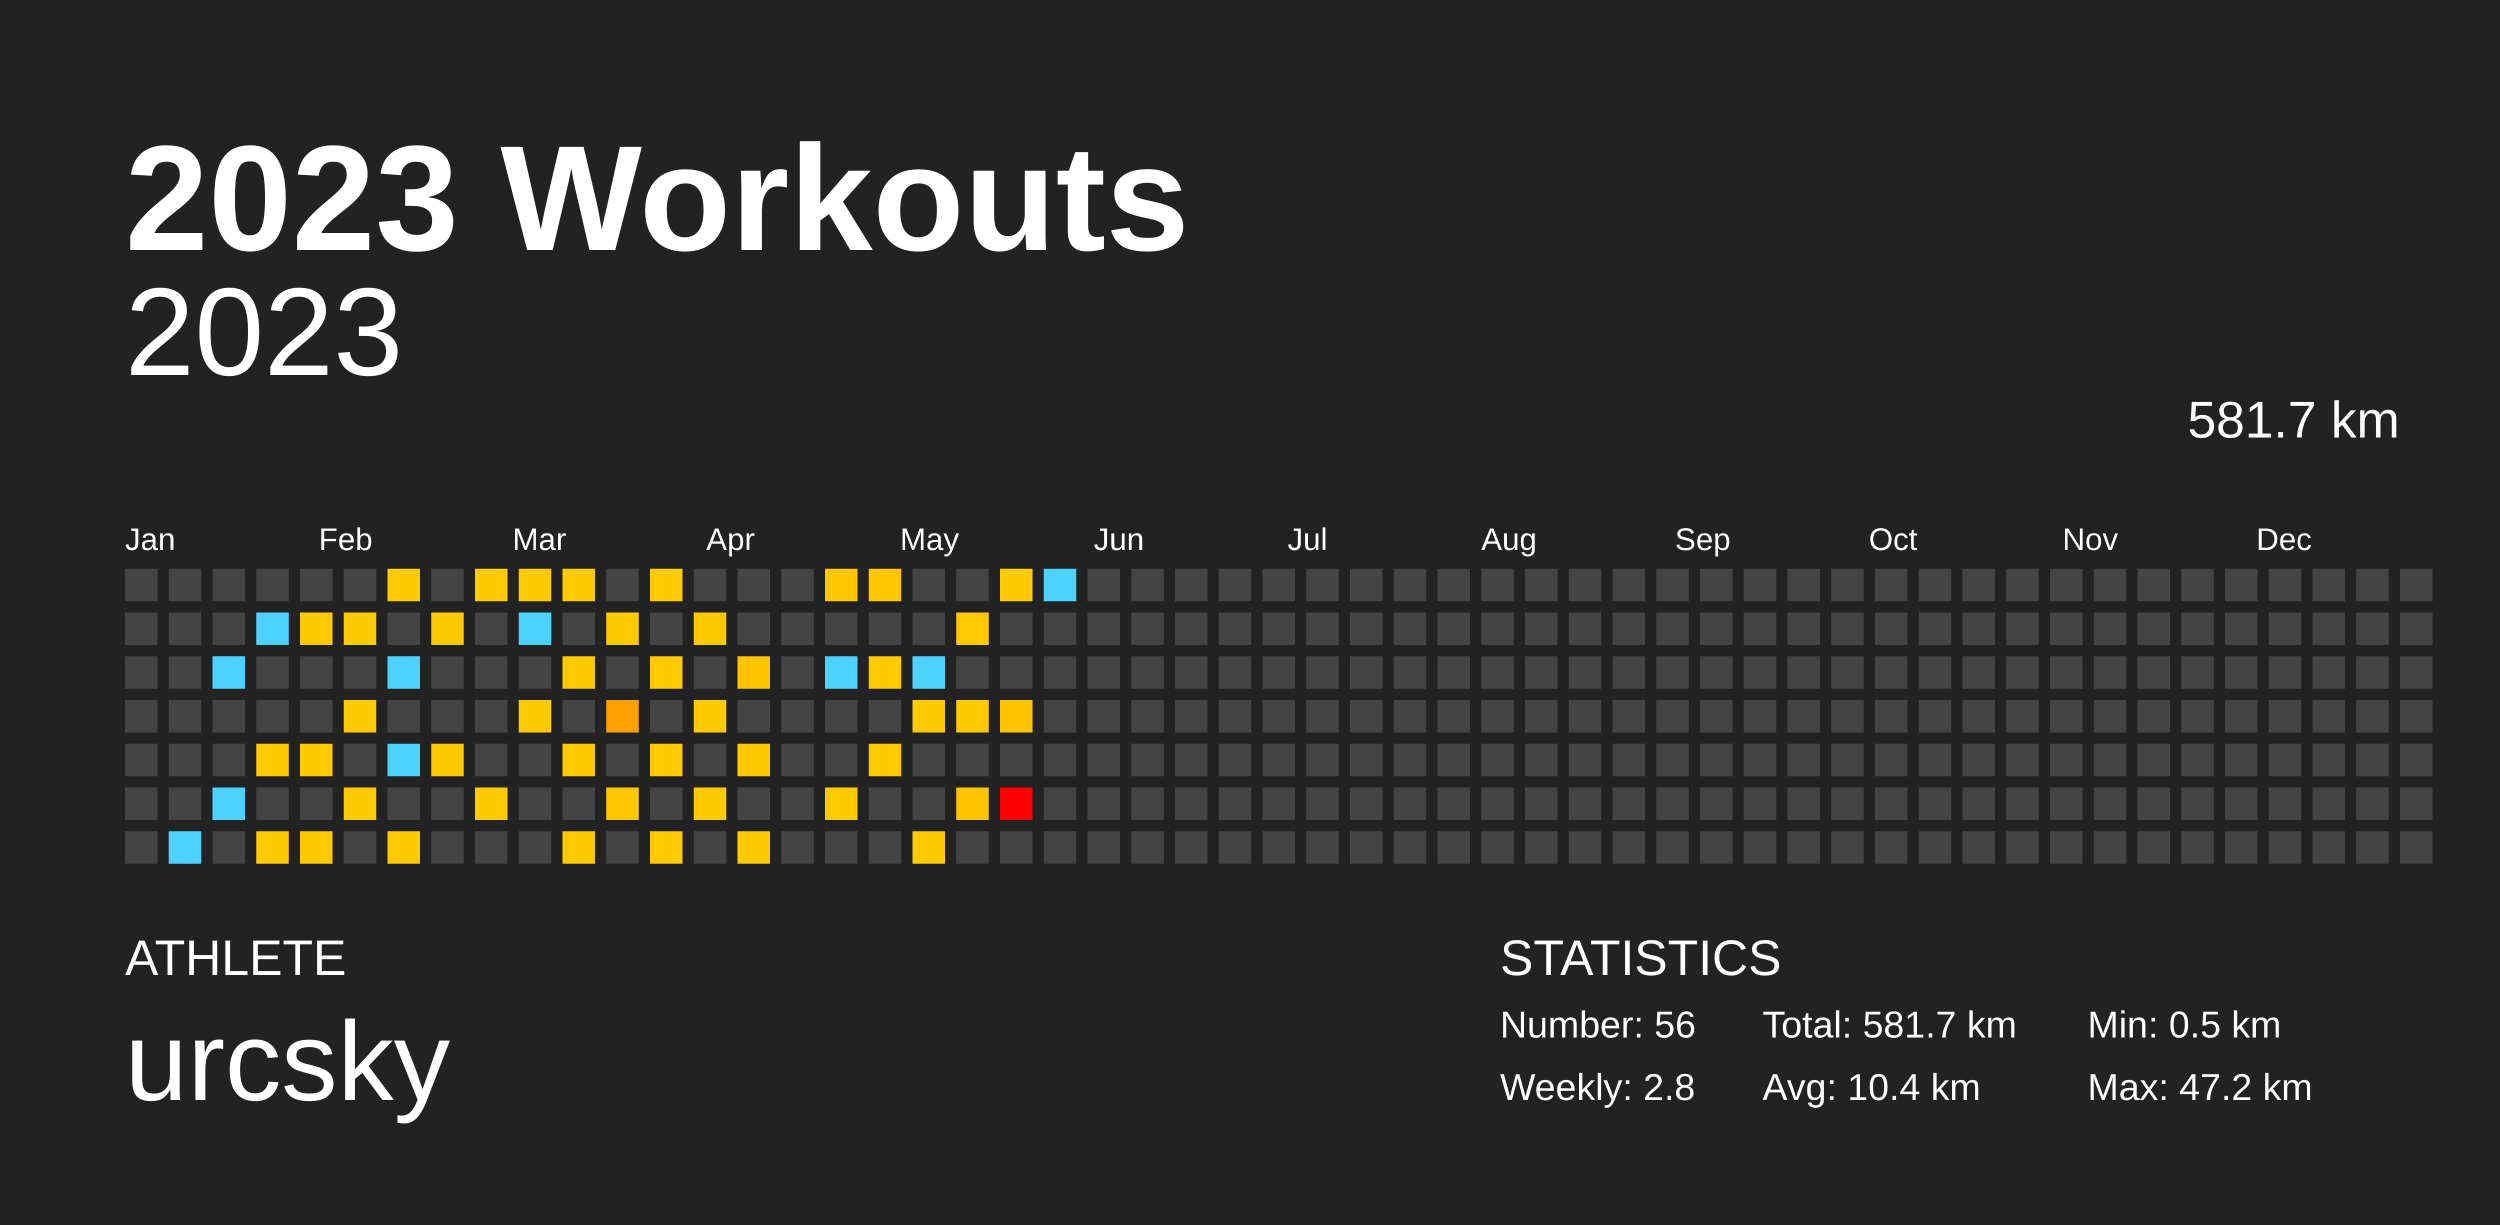
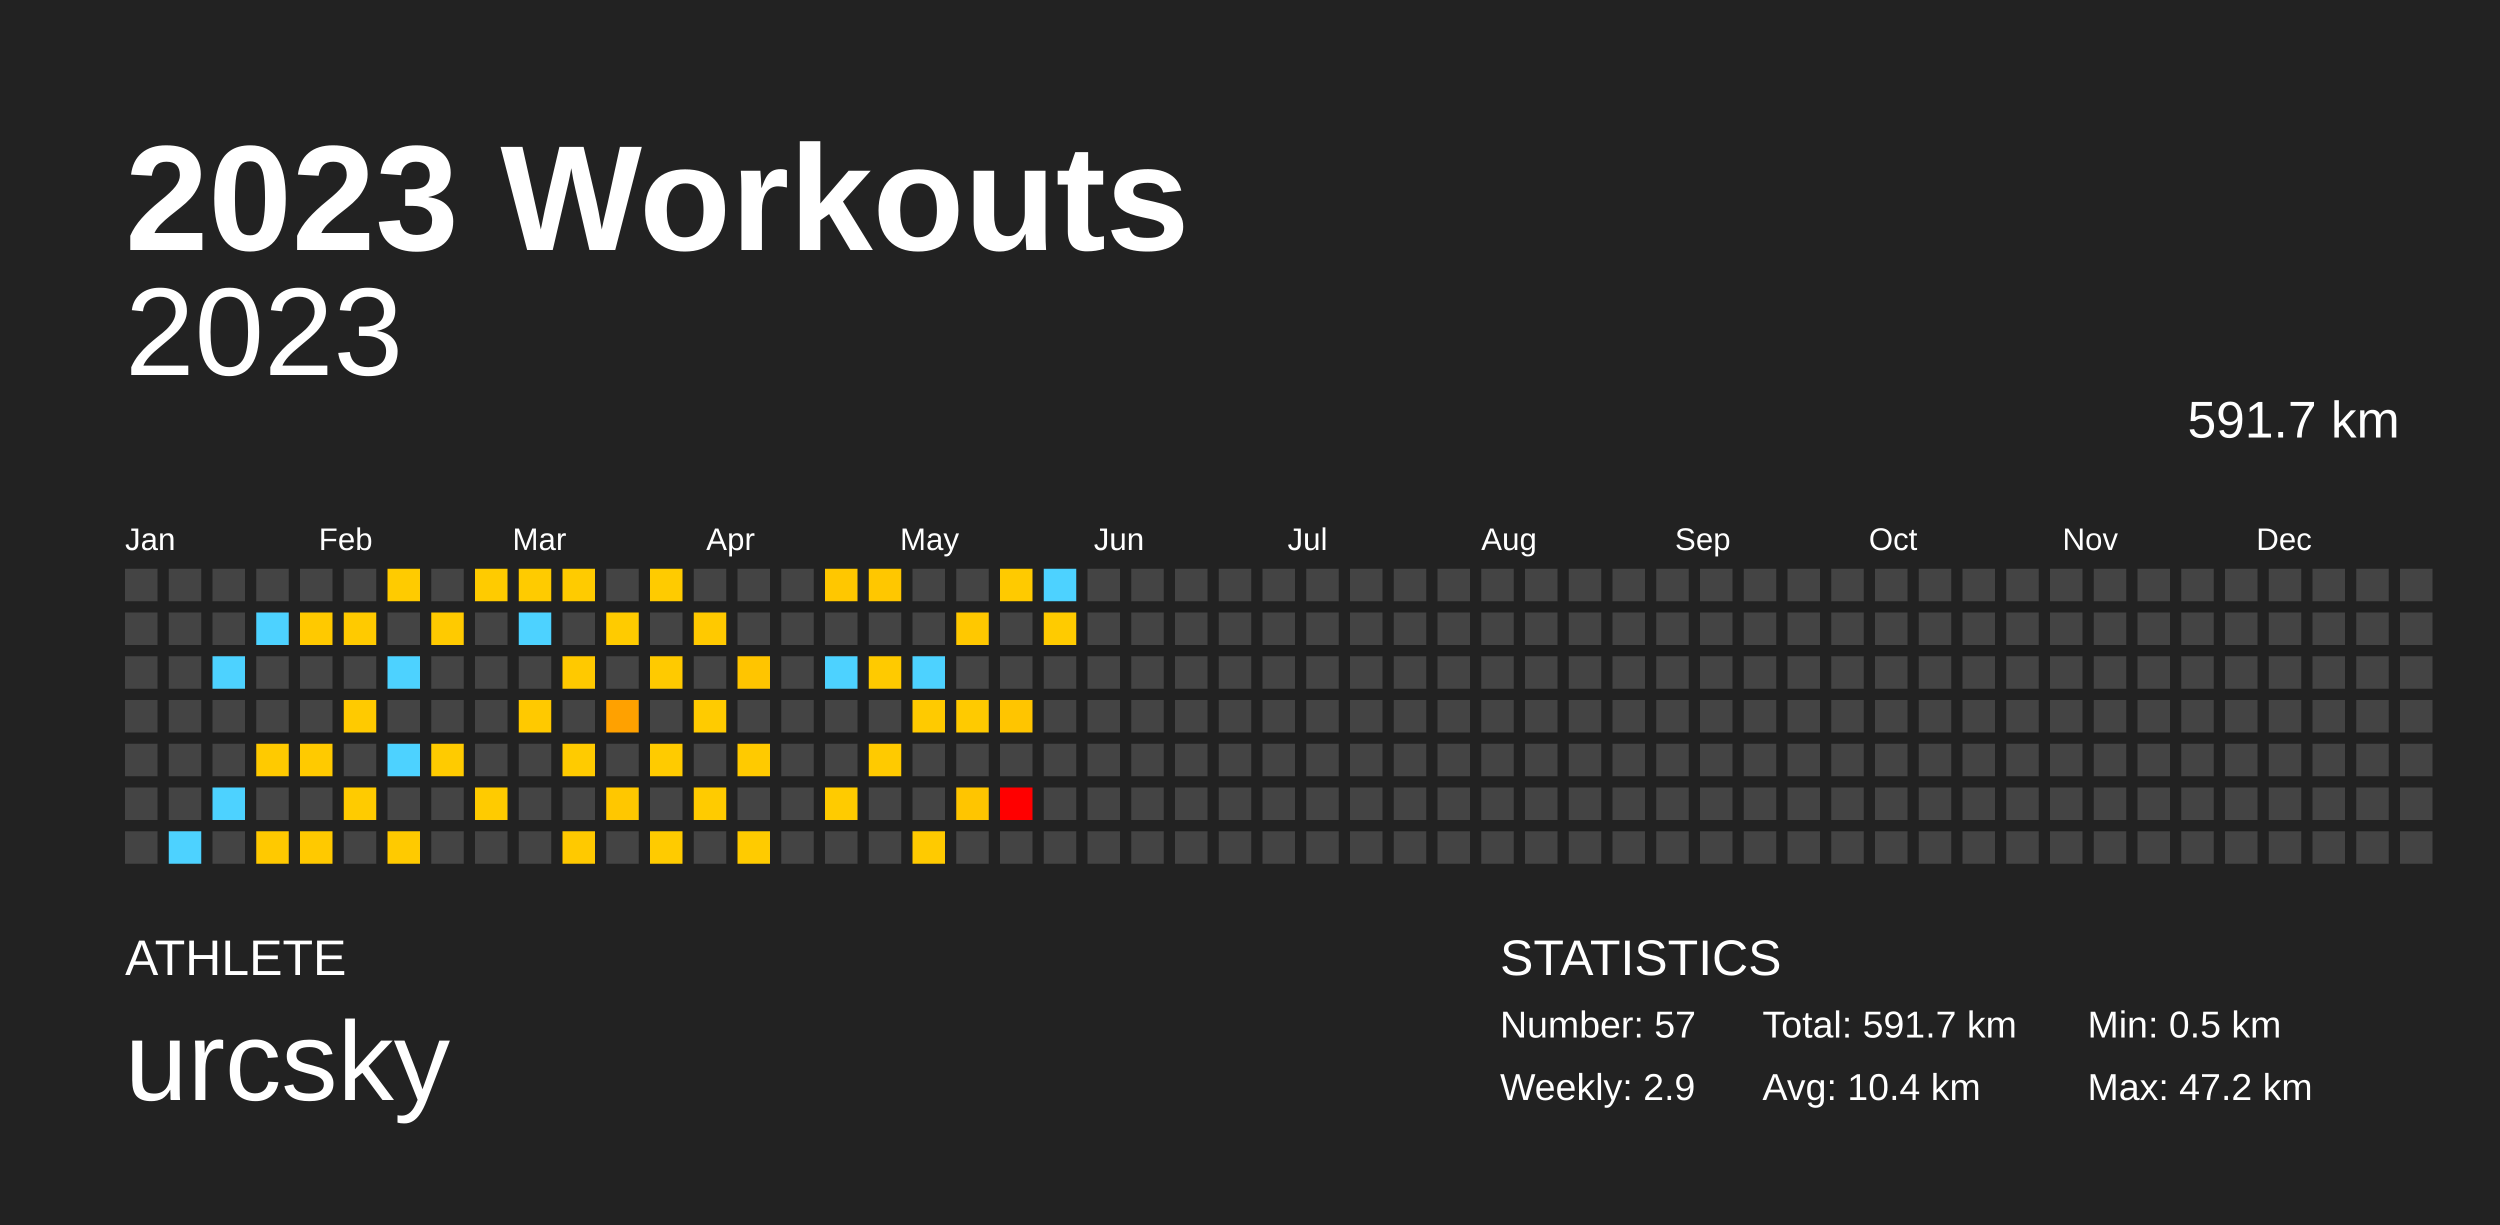
<svg xmlns="http://www.w3.org/2000/svg" baseProfile="full" height="98mm" version="1.1" viewBox="0,0,200,98" width="200mm">
  <defs />
  <rect fill="#222222" height="98" width="200" x="0" y="0" />
  <text fill="#FFFFFF" style="font-size:12px; font-family:Arial; font-weight:bold;" x="10" y="20">2023 Workouts</text>
  <text fill="#FFFFFF" style="font-size:4px; font-family:Arial" x="10" y="78">ATHLETE</text>
  <text fill="#FFFFFF" style="font-size:9px; font-family:Arial" x="10" y="88">urcsky</text>
  <text fill="#FFFFFF" style="font-size:4px; font-family:Arial" x="120" y="78">STATISTICS</text>
-   <text fill="#FFFFFF" style="font-size:3px; font-family:Arial" x="120" y="83">Number: 56</text>
-   <text fill="#FFFFFF" style="font-size:3px; font-family:Arial" x="120" y="88">Weekly: 2.8</text>
-   <text fill="#FFFFFF" style="font-size:3px; font-family:Arial" x="141" y="83">Total: 581.7 km</text>
+   <text fill="#FFFFFF" style="font-size:3px; font-family:Arial" x="120" y="83">Number: 57</text>
+   <text fill="#FFFFFF" style="font-size:3px; font-family:Arial" x="120" y="88">Weekly: 2.9</text>
+   <text fill="#FFFFFF" style="font-size:3px; font-family:Arial" x="141" y="83">Total: 591.7 km</text>
  <text fill="#FFFFFF" style="font-size:3px; font-family:Arial" x="141" y="88">Avg: 10.4 km</text>
  <text fill="#FFFFFF" style="font-size:3px; font-family:Arial" x="167" y="83">Min: 0.5 km</text>
  <text fill="#FFFFFF" style="font-size:3px; font-family:Arial" x="167" y="88">Max: 47.2 km</text>
  <text alignment-baseline="hanging" fill="#FFFFFF" style="font-size:10.0px; font-family:Arial;" x="10" y="30">2023</text>
-   <text alignment-baseline="hanging" fill="#FFFFFF" style="font-size:4.125px; font-family:Arial;" x="175" y="35">581.7 km</text>
+   <text alignment-baseline="hanging" fill="#FFFFFF" style="font-size:4.125px; font-family:Arial;" x="175" y="35">591.7 km</text>
  <text fill="#FFFFFF" style="font-size:2.5px; font-family:Arial" x="10.0" y="44">Jan</text>
  <text fill="#FFFFFF" style="font-size:2.5px; font-family:Arial" x="25.5" y="44">Feb</text>
  <text fill="#FFFFFF" style="font-size:2.5px; font-family:Arial" x="41.0" y="44">Mar</text>
  <text fill="#FFFFFF" style="font-size:2.5px; font-family:Arial" x="56.5" y="44">Apr</text>
  <text fill="#FFFFFF" style="font-size:2.5px; font-family:Arial" x="72.0" y="44">May</text>
  <text fill="#FFFFFF" style="font-size:2.5px; font-family:Arial" x="87.5" y="44">Jun</text>
  <text fill="#FFFFFF" style="font-size:2.5px; font-family:Arial" x="103.0" y="44">Jul</text>
  <text fill="#FFFFFF" style="font-size:2.5px; font-family:Arial" x="118.5" y="44">Aug</text>
  <text fill="#FFFFFF" style="font-size:2.5px; font-family:Arial" x="134.0" y="44">Sep</text>
  <text fill="#FFFFFF" style="font-size:2.5px; font-family:Arial" x="149.5" y="44">Oct</text>
  <text fill="#FFFFFF" style="font-size:2.5px; font-family:Arial" x="165.0" y="44">Nov</text>
  <text fill="#FFFFFF" style="font-size:2.5px; font-family:Arial" x="180.5" y="44">Dec</text>
  <rect fill="#444444" height="2.6" width="2.6" x="10.0" y="45.5" />
  <rect fill="#444444" height="2.6" width="2.6" x="10.0" y="49.0" />
  <rect fill="#444444" height="2.6" width="2.6" x="10.0" y="52.5" />
  <rect fill="#444444" height="2.6" width="2.6" x="10.0" y="56.0" />
  <rect fill="#444444" height="2.6" width="2.6" x="10.0" y="59.5" />
  <rect fill="#444444" height="2.6" width="2.6" x="10.0" y="63.0" />
  <rect fill="#444444" height="2.6" width="2.6" x="10.0" y="66.5" />
  <rect fill="#444444" height="2.6" width="2.6" x="13.5" y="45.5" />
  <rect fill="#444444" height="2.6" width="2.6" x="13.5" y="49.0" />
  <rect fill="#444444" height="2.6" width="2.6" x="13.5" y="52.5" />
  <rect fill="#444444" height="2.6" width="2.6" x="13.5" y="56.0" />
  <rect fill="#444444" height="2.6" width="2.6" x="13.5" y="59.5" />
  <rect fill="#444444" height="2.6" width="2.6" x="13.5" y="63.0" />
  <rect fill="#4dd2ff" height="2.6" width="2.6" x="13.5" y="66.5" />
  <rect fill="#444444" height="2.6" width="2.6" x="17.0" y="45.5" />
  <rect fill="#444444" height="2.6" width="2.6" x="17.0" y="49.0" />
  <rect fill="#4dd2ff" height="2.6" width="2.6" x="17.0" y="52.5" />
  <rect fill="#444444" height="2.6" width="2.6" x="17.0" y="56.0" />
  <rect fill="#444444" height="2.6" width="2.6" x="17.0" y="59.5" />
  <rect fill="#4dd2ff" height="2.6" width="2.6" x="17.0" y="63.0" />
  <rect fill="#444444" height="2.6" width="2.6" x="17.0" y="66.5" />
  <rect fill="#444444" height="2.6" width="2.6" x="20.5" y="45.5" />
  <rect fill="#4dd2ff" height="2.6" width="2.6" x="20.5" y="49.0" />
  <rect fill="#444444" height="2.6" width="2.6" x="20.5" y="52.5" />
  <rect fill="#444444" height="2.6" width="2.6" x="20.5" y="56.0" />
  <rect fill="#ffca00" height="2.6" width="2.6" x="20.5" y="59.5" />
  <rect fill="#444444" height="2.6" width="2.6" x="20.5" y="63.0" />
  <rect fill="#ffc900" height="2.6" width="2.6" x="20.5" y="66.5" />
  <rect fill="#444444" height="2.6" width="2.6" x="24.0" y="45.5" />
  <rect fill="#ffc900" height="2.6" width="2.6" x="24.0" y="49.0" />
  <rect fill="#444444" height="2.6" width="2.6" x="24.0" y="52.5" />
  <rect fill="#444444" height="2.6" width="2.6" x="24.0" y="56.0" />
  <rect fill="#ffca00" height="2.6" width="2.6" x="24.0" y="59.5" />
  <rect fill="#444444" height="2.6" width="2.6" x="24.0" y="63.0" />
  <rect fill="#ffc900" height="2.6" width="2.6" x="24.0" y="66.5" />
  <rect fill="#444444" height="2.6" width="2.6" x="27.5" y="45.5" />
  <rect fill="#ffca00" height="2.6" width="2.6" x="27.5" y="49.0" />
  <rect fill="#444444" height="2.6" width="2.6" x="27.5" y="52.5" />
  <rect fill="#ffca00" height="2.6" width="2.6" x="27.5" y="56.0" />
  <rect fill="#444444" height="2.6" width="2.6" x="27.5" y="59.5" />
  <rect fill="#ffcb00" height="2.6" width="2.6" x="27.5" y="63.0" />
  <rect fill="#444444" height="2.6" width="2.6" x="27.5" y="66.5" />
  <rect fill="#ffcb00" height="2.6" width="2.6" x="31.0" y="45.5" />
  <rect fill="#444444" height="2.6" width="2.6" x="31.0" y="49.0" />
  <rect fill="#4dd2ff" height="2.6" width="2.6" x="31.0" y="52.5" />
  <rect fill="#444444" height="2.6" width="2.6" x="31.0" y="56.0" />
  <rect fill="#4dd2ff" height="2.6" width="2.6" x="31.0" y="59.5" />
  <rect fill="#444444" height="2.6" width="2.6" x="31.0" y="63.0" />
  <rect fill="#ffca00" height="2.6" width="2.6" x="31.0" y="66.5" />
  <rect fill="#444444" height="2.6" width="2.6" x="34.5" y="45.5" />
  <rect fill="#ffca00" height="2.6" width="2.6" x="34.5" y="49.0" />
  <rect fill="#444444" height="2.6" width="2.6" x="34.5" y="52.5" />
  <rect fill="#444444" height="2.6" width="2.6" x="34.5" y="56.0" />
  <rect fill="#ffcb00" height="2.6" width="2.6" x="34.5" y="59.5" />
  <rect fill="#444444" height="2.6" width="2.6" x="34.5" y="63.0" />
  <rect fill="#444444" height="2.6" width="2.6" x="34.5" y="66.5" />
  <rect fill="#ffcb00" height="2.6" width="2.6" x="38.0" y="45.5" />
  <rect fill="#444444" height="2.6" width="2.6" x="38.0" y="49.0" />
  <rect fill="#444444" height="2.6" width="2.6" x="38.0" y="52.5" />
  <rect fill="#444444" height="2.6" width="2.6" x="38.0" y="56.0" />
  <rect fill="#444444" height="2.6" width="2.6" x="38.0" y="59.5" />
  <rect fill="#ffcb00" height="2.6" width="2.6" x="38.0" y="63.0" />
  <rect fill="#444444" height="2.6" width="2.6" x="38.0" y="66.5" />
  <rect fill="#ffcb00" height="2.6" width="2.6" x="41.5" y="45.5" />
  <rect fill="#4dd2ff" height="2.6" width="2.6" x="41.5" y="49.0" />
  <rect fill="#444444" height="2.6" width="2.6" x="41.5" y="52.5" />
  <rect fill="#ffc900" height="2.6" width="2.6" x="41.5" y="56.0" />
  <rect fill="#444444" height="2.6" width="2.6" x="41.5" y="59.5" />
  <rect fill="#444444" height="2.6" width="2.6" x="41.5" y="63.0" />
  <rect fill="#444444" height="2.6" width="2.6" x="41.5" y="66.5" />
  <rect fill="#ffcb00" height="2.6" width="2.6" x="45.0" y="45.5" />
  <rect fill="#444444" height="2.6" width="2.6" x="45.0" y="49.0" />
  <rect fill="#ffc900" height="2.6" width="2.6" x="45.0" y="52.5" />
  <rect fill="#444444" height="2.6" width="2.6" x="45.0" y="56.0" />
  <rect fill="#ffcb00" height="2.6" width="2.6" x="45.0" y="59.5" />
  <rect fill="#444444" height="2.6" width="2.6" x="45.0" y="63.0" />
  <rect fill="#ffc900" height="2.6" width="2.6" x="45.0" y="66.5" />
  <rect fill="#444444" height="2.6" width="2.6" x="48.5" y="45.5" />
  <rect fill="#ffcb00" height="2.6" width="2.6" x="48.5" y="49.0" />
  <rect fill="#444444" height="2.6" width="2.6" x="48.5" y="52.5" />
  <rect fill="#ffa100" height="2.6" width="2.6" x="48.5" y="56.0" />
  <rect fill="#444444" height="2.6" width="2.6" x="48.5" y="59.5" />
  <rect fill="#ffc700" height="2.6" width="2.6" x="48.5" y="63.0" />
  <rect fill="#444444" height="2.6" width="2.6" x="48.5" y="66.5" />
  <rect fill="#ffcb00" height="2.6" width="2.6" x="52.0" y="45.5" />
  <rect fill="#444444" height="2.6" width="2.6" x="52.0" y="49.0" />
  <rect fill="#ffca00" height="2.6" width="2.6" x="52.0" y="52.5" />
  <rect fill="#444444" height="2.6" width="2.6" x="52.0" y="56.0" />
  <rect fill="#ffcb00" height="2.6" width="2.6" x="52.0" y="59.5" />
  <rect fill="#444444" height="2.6" width="2.6" x="52.0" y="63.0" />
  <rect fill="#ffcb00" height="2.6" width="2.6" x="52.0" y="66.5" />
  <rect fill="#444444" height="2.6" width="2.6" x="55.5" y="45.5" />
  <rect fill="#ffc900" height="2.6" width="2.6" x="55.5" y="49.0" />
  <rect fill="#444444" height="2.6" width="2.6" x="55.5" y="52.5" />
  <rect fill="#ffcb00" height="2.6" width="2.6" x="55.5" y="56.0" />
  <rect fill="#444444" height="2.6" width="2.6" x="55.5" y="59.5" />
  <rect fill="#ffcb00" height="2.6" width="2.6" x="55.5" y="63.0" />
  <rect fill="#444444" height="2.6" width="2.6" x="55.5" y="66.5" />
  <rect fill="#444444" height="2.6" width="2.6" x="59.0" y="45.5" />
  <rect fill="#444444" height="2.6" width="2.6" x="59.0" y="49.0" />
  <rect fill="#ffc500" height="2.6" width="2.6" x="59.0" y="52.5" />
  <rect fill="#444444" height="2.6" width="2.6" x="59.0" y="56.0" />
  <rect fill="#ffca00" height="2.6" width="2.6" x="59.0" y="59.5" />
  <rect fill="#444444" height="2.6" width="2.6" x="59.0" y="63.0" />
  <rect fill="#ffcb00" height="2.6" width="2.6" x="59.0" y="66.5" />
  <rect fill="#444444" height="2.6" width="2.6" x="62.5" y="45.5" />
  <rect fill="#444444" height="2.6" width="2.6" x="62.5" y="49.0" />
  <rect fill="#444444" height="2.6" width="2.6" x="62.5" y="52.5" />
  <rect fill="#444444" height="2.6" width="2.6" x="62.5" y="56.0" />
  <rect fill="#444444" height="2.6" width="2.6" x="62.5" y="59.5" />
  <rect fill="#444444" height="2.6" width="2.6" x="62.5" y="63.0" />
  <rect fill="#444444" height="2.6" width="2.6" x="62.5" y="66.5" />
  <rect fill="#ffc700" height="2.6" width="2.6" x="66.0" y="45.5" />
  <rect fill="#444444" height="2.6" width="2.6" x="66.0" y="49.0" />
  <rect fill="#4dd2ff" height="2.6" width="2.6" x="66.0" y="52.5" />
  <rect fill="#444444" height="2.6" width="2.6" x="66.0" y="56.0" />
  <rect fill="#444444" height="2.6" width="2.6" x="66.0" y="59.5" />
  <rect fill="#ffcb00" height="2.6" width="2.6" x="66.0" y="63.0" />
  <rect fill="#444444" height="2.6" width="2.6" x="66.0" y="66.5" />
  <rect fill="#ffc700" height="2.6" width="2.6" x="69.5" y="45.5" />
  <rect fill="#444444" height="2.6" width="2.6" x="69.5" y="49.0" />
  <rect fill="#ffca00" height="2.6" width="2.6" x="69.5" y="52.5" />
  <rect fill="#444444" height="2.6" width="2.6" x="69.5" y="56.0" />
  <rect fill="#ffca00" height="2.6" width="2.6" x="69.5" y="59.5" />
  <rect fill="#444444" height="2.6" width="2.6" x="69.5" y="63.0" />
  <rect fill="#444444" height="2.6" width="2.6" x="69.5" y="66.5" />
  <rect fill="#444444" height="2.6" width="2.6" x="73.0" y="45.5" />
  <rect fill="#444444" height="2.6" width="2.6" x="73.0" y="49.0" />
  <rect fill="#4dd2ff" height="2.6" width="2.6" x="73.0" y="52.5" />
  <rect fill="#ffca00" height="2.6" width="2.6" x="73.0" y="56.0" />
  <rect fill="#444444" height="2.6" width="2.6" x="73.0" y="59.5" />
  <rect fill="#444444" height="2.6" width="2.6" x="73.0" y="63.0" />
  <rect fill="#ffca00" height="2.6" width="2.6" x="73.0" y="66.5" />
  <rect fill="#444444" height="2.6" width="2.6" x="76.5" y="45.5" />
  <rect fill="#ffc800" height="2.6" width="2.6" x="76.5" y="49.0" />
  <rect fill="#444444" height="2.6" width="2.6" x="76.5" y="52.5" />
  <rect fill="#ffca00" height="2.6" width="2.6" x="76.5" y="56.0" />
  <rect fill="#444444" height="2.6" width="2.6" x="76.5" y="59.5" />
  <rect fill="#ffc500" height="2.6" width="2.6" x="76.5" y="63.0" />
  <rect fill="#444444" height="2.6" width="2.6" x="76.5" y="66.5" />
  <rect fill="#ffca00" height="2.6" width="2.6" x="80.0" y="45.5" />
  <rect fill="#444444" height="2.6" width="2.6" x="80.0" y="49.0" />
  <rect fill="#444444" height="2.6" width="2.6" x="80.0" y="52.5" />
  <rect fill="#ffc500" height="2.6" width="2.6" x="80.0" y="56.0" />
  <rect fill="#444444" height="2.6" width="2.6" x="80.0" y="59.5" />
  <rect fill="red" height="2.6" width="2.6" x="80.0" y="63.0" />
  <rect fill="#444444" height="2.6" width="2.6" x="80.0" y="66.5" />
  <rect fill="#4dd2ff" height="2.6" width="2.6" x="83.5" y="45.5" />
-   <rect fill="#444444" height="2.6" width="2.6" x="83.5" y="49.0" />
+   <rect fill="#ffcb00" height="2.6" width="2.6" x="83.5" y="49.0" />
  <rect fill="#444444" height="2.6" width="2.6" x="83.5" y="52.5" />
  <rect fill="#444444" height="2.6" width="2.6" x="83.5" y="56.0" />
  <rect fill="#444444" height="2.6" width="2.6" x="83.5" y="59.5" />
  <rect fill="#444444" height="2.6" width="2.6" x="83.5" y="63.0" />
  <rect fill="#444444" height="2.6" width="2.6" x="83.5" y="66.5" />
  <rect fill="#444444" height="2.6" width="2.6" x="87.0" y="45.5" />
  <rect fill="#444444" height="2.6" width="2.6" x="87.0" y="49.0" />
  <rect fill="#444444" height="2.6" width="2.6" x="87.0" y="52.5" />
  <rect fill="#444444" height="2.6" width="2.6" x="87.0" y="56.0" />
  <rect fill="#444444" height="2.6" width="2.6" x="87.0" y="59.5" />
  <rect fill="#444444" height="2.6" width="2.6" x="87.0" y="63.0" />
  <rect fill="#444444" height="2.6" width="2.6" x="87.0" y="66.5" />
  <rect fill="#444444" height="2.6" width="2.6" x="90.5" y="45.5" />
  <rect fill="#444444" height="2.6" width="2.6" x="90.5" y="49.0" />
  <rect fill="#444444" height="2.6" width="2.6" x="90.5" y="52.5" />
  <rect fill="#444444" height="2.6" width="2.6" x="90.5" y="56.0" />
  <rect fill="#444444" height="2.6" width="2.6" x="90.5" y="59.5" />
  <rect fill="#444444" height="2.6" width="2.6" x="90.5" y="63.0" />
  <rect fill="#444444" height="2.6" width="2.6" x="90.5" y="66.5" />
  <rect fill="#444444" height="2.6" width="2.6" x="94.0" y="45.5" />
  <rect fill="#444444" height="2.6" width="2.6" x="94.0" y="49.0" />
  <rect fill="#444444" height="2.6" width="2.6" x="94.0" y="52.5" />
  <rect fill="#444444" height="2.6" width="2.6" x="94.0" y="56.0" />
  <rect fill="#444444" height="2.6" width="2.6" x="94.0" y="59.5" />
  <rect fill="#444444" height="2.6" width="2.6" x="94.0" y="63.0" />
  <rect fill="#444444" height="2.6" width="2.6" x="94.0" y="66.5" />
  <rect fill="#444444" height="2.6" width="2.6" x="97.5" y="45.5" />
  <rect fill="#444444" height="2.6" width="2.6" x="97.5" y="49.0" />
  <rect fill="#444444" height="2.6" width="2.6" x="97.5" y="52.5" />
  <rect fill="#444444" height="2.6" width="2.6" x="97.5" y="56.0" />
  <rect fill="#444444" height="2.6" width="2.6" x="97.5" y="59.5" />
  <rect fill="#444444" height="2.6" width="2.6" x="97.5" y="63.0" />
  <rect fill="#444444" height="2.6" width="2.6" x="97.5" y="66.5" />
  <rect fill="#444444" height="2.6" width="2.6" x="101.0" y="45.5" />
  <rect fill="#444444" height="2.6" width="2.6" x="101.0" y="49.0" />
  <rect fill="#444444" height="2.6" width="2.6" x="101.0" y="52.5" />
  <rect fill="#444444" height="2.6" width="2.6" x="101.0" y="56.0" />
  <rect fill="#444444" height="2.6" width="2.6" x="101.0" y="59.5" />
  <rect fill="#444444" height="2.6" width="2.6" x="101.0" y="63.0" />
  <rect fill="#444444" height="2.6" width="2.6" x="101.0" y="66.5" />
  <rect fill="#444444" height="2.6" width="2.6" x="104.5" y="45.5" />
  <rect fill="#444444" height="2.6" width="2.6" x="104.5" y="49.0" />
  <rect fill="#444444" height="2.6" width="2.6" x="104.5" y="52.5" />
  <rect fill="#444444" height="2.6" width="2.6" x="104.5" y="56.0" />
  <rect fill="#444444" height="2.6" width="2.6" x="104.5" y="59.5" />
  <rect fill="#444444" height="2.6" width="2.6" x="104.5" y="63.0" />
  <rect fill="#444444" height="2.6" width="2.6" x="104.5" y="66.5" />
  <rect fill="#444444" height="2.6" width="2.6" x="108.0" y="45.5" />
  <rect fill="#444444" height="2.6" width="2.6" x="108.0" y="49.0" />
  <rect fill="#444444" height="2.6" width="2.6" x="108.0" y="52.5" />
  <rect fill="#444444" height="2.6" width="2.6" x="108.0" y="56.0" />
  <rect fill="#444444" height="2.6" width="2.6" x="108.0" y="59.5" />
  <rect fill="#444444" height="2.6" width="2.6" x="108.0" y="63.0" />
  <rect fill="#444444" height="2.6" width="2.6" x="108.0" y="66.5" />
  <rect fill="#444444" height="2.6" width="2.6" x="111.5" y="45.5" />
  <rect fill="#444444" height="2.6" width="2.6" x="111.5" y="49.0" />
  <rect fill="#444444" height="2.6" width="2.6" x="111.5" y="52.5" />
  <rect fill="#444444" height="2.6" width="2.6" x="111.5" y="56.0" />
  <rect fill="#444444" height="2.6" width="2.6" x="111.5" y="59.5" />
  <rect fill="#444444" height="2.6" width="2.6" x="111.5" y="63.0" />
  <rect fill="#444444" height="2.6" width="2.6" x="111.5" y="66.5" />
  <rect fill="#444444" height="2.6" width="2.6" x="115.0" y="45.5" />
  <rect fill="#444444" height="2.6" width="2.6" x="115.0" y="49.0" />
  <rect fill="#444444" height="2.6" width="2.6" x="115.0" y="52.5" />
  <rect fill="#444444" height="2.6" width="2.6" x="115.0" y="56.0" />
  <rect fill="#444444" height="2.6" width="2.6" x="115.0" y="59.5" />
  <rect fill="#444444" height="2.6" width="2.6" x="115.0" y="63.0" />
  <rect fill="#444444" height="2.6" width="2.6" x="115.0" y="66.5" />
  <rect fill="#444444" height="2.6" width="2.6" x="118.5" y="45.5" />
  <rect fill="#444444" height="2.6" width="2.6" x="118.5" y="49.0" />
  <rect fill="#444444" height="2.6" width="2.6" x="118.5" y="52.5" />
  <rect fill="#444444" height="2.6" width="2.6" x="118.5" y="56.0" />
  <rect fill="#444444" height="2.6" width="2.6" x="118.5" y="59.5" />
  <rect fill="#444444" height="2.6" width="2.6" x="118.5" y="63.0" />
  <rect fill="#444444" height="2.6" width="2.6" x="118.5" y="66.5" />
  <rect fill="#444444" height="2.6" width="2.6" x="122.0" y="45.5" />
  <rect fill="#444444" height="2.6" width="2.6" x="122.0" y="49.0" />
  <rect fill="#444444" height="2.6" width="2.6" x="122.0" y="52.5" />
  <rect fill="#444444" height="2.6" width="2.6" x="122.0" y="56.0" />
  <rect fill="#444444" height="2.6" width="2.6" x="122.0" y="59.5" />
  <rect fill="#444444" height="2.6" width="2.6" x="122.0" y="63.0" />
  <rect fill="#444444" height="2.6" width="2.6" x="122.0" y="66.5" />
  <rect fill="#444444" height="2.6" width="2.6" x="125.5" y="45.5" />
  <rect fill="#444444" height="2.6" width="2.6" x="125.5" y="49.0" />
  <rect fill="#444444" height="2.6" width="2.6" x="125.5" y="52.5" />
  <rect fill="#444444" height="2.6" width="2.6" x="125.5" y="56.0" />
  <rect fill="#444444" height="2.6" width="2.6" x="125.5" y="59.5" />
  <rect fill="#444444" height="2.6" width="2.6" x="125.5" y="63.0" />
  <rect fill="#444444" height="2.6" width="2.6" x="125.5" y="66.5" />
  <rect fill="#444444" height="2.6" width="2.6" x="129.0" y="45.5" />
  <rect fill="#444444" height="2.6" width="2.6" x="129.0" y="49.0" />
  <rect fill="#444444" height="2.6" width="2.6" x="129.0" y="52.5" />
  <rect fill="#444444" height="2.6" width="2.6" x="129.0" y="56.0" />
  <rect fill="#444444" height="2.6" width="2.6" x="129.0" y="59.5" />
  <rect fill="#444444" height="2.6" width="2.6" x="129.0" y="63.0" />
  <rect fill="#444444" height="2.6" width="2.6" x="129.0" y="66.5" />
  <rect fill="#444444" height="2.6" width="2.6" x="132.5" y="45.5" />
  <rect fill="#444444" height="2.6" width="2.6" x="132.5" y="49.0" />
  <rect fill="#444444" height="2.6" width="2.6" x="132.5" y="52.5" />
  <rect fill="#444444" height="2.6" width="2.6" x="132.5" y="56.0" />
  <rect fill="#444444" height="2.6" width="2.6" x="132.5" y="59.5" />
  <rect fill="#444444" height="2.6" width="2.6" x="132.5" y="63.0" />
  <rect fill="#444444" height="2.6" width="2.6" x="132.5" y="66.5" />
  <rect fill="#444444" height="2.6" width="2.6" x="136.0" y="45.5" />
  <rect fill="#444444" height="2.6" width="2.6" x="136.0" y="49.0" />
  <rect fill="#444444" height="2.6" width="2.6" x="136.0" y="52.5" />
  <rect fill="#444444" height="2.6" width="2.6" x="136.0" y="56.0" />
  <rect fill="#444444" height="2.6" width="2.6" x="136.0" y="59.5" />
  <rect fill="#444444" height="2.6" width="2.6" x="136.0" y="63.0" />
  <rect fill="#444444" height="2.6" width="2.6" x="136.0" y="66.5" />
  <rect fill="#444444" height="2.6" width="2.6" x="139.5" y="45.5" />
  <rect fill="#444444" height="2.6" width="2.6" x="139.5" y="49.0" />
  <rect fill="#444444" height="2.6" width="2.6" x="139.5" y="52.5" />
  <rect fill="#444444" height="2.6" width="2.6" x="139.5" y="56.0" />
  <rect fill="#444444" height="2.6" width="2.6" x="139.5" y="59.5" />
  <rect fill="#444444" height="2.6" width="2.6" x="139.5" y="63.0" />
  <rect fill="#444444" height="2.6" width="2.6" x="139.5" y="66.5" />
  <rect fill="#444444" height="2.6" width="2.6" x="143.0" y="45.5" />
  <rect fill="#444444" height="2.6" width="2.6" x="143.0" y="49.0" />
  <rect fill="#444444" height="2.6" width="2.6" x="143.0" y="52.5" />
  <rect fill="#444444" height="2.6" width="2.6" x="143.0" y="56.0" />
  <rect fill="#444444" height="2.6" width="2.6" x="143.0" y="59.5" />
  <rect fill="#444444" height="2.6" width="2.6" x="143.0" y="63.0" />
  <rect fill="#444444" height="2.6" width="2.6" x="143.0" y="66.5" />
  <rect fill="#444444" height="2.6" width="2.6" x="146.5" y="45.5" />
  <rect fill="#444444" height="2.6" width="2.6" x="146.5" y="49.0" />
  <rect fill="#444444" height="2.6" width="2.6" x="146.5" y="52.5" />
  <rect fill="#444444" height="2.6" width="2.6" x="146.5" y="56.0" />
  <rect fill="#444444" height="2.6" width="2.6" x="146.5" y="59.5" />
  <rect fill="#444444" height="2.6" width="2.6" x="146.5" y="63.0" />
  <rect fill="#444444" height="2.6" width="2.6" x="146.5" y="66.5" />
  <rect fill="#444444" height="2.6" width="2.6" x="150.0" y="45.5" />
  <rect fill="#444444" height="2.6" width="2.6" x="150.0" y="49.0" />
  <rect fill="#444444" height="2.6" width="2.6" x="150.0" y="52.5" />
  <rect fill="#444444" height="2.6" width="2.6" x="150.0" y="56.0" />
  <rect fill="#444444" height="2.6" width="2.6" x="150.0" y="59.5" />
  <rect fill="#444444" height="2.6" width="2.6" x="150.0" y="63.0" />
  <rect fill="#444444" height="2.6" width="2.6" x="150.0" y="66.5" />
  <rect fill="#444444" height="2.6" width="2.6" x="153.5" y="45.5" />
  <rect fill="#444444" height="2.6" width="2.6" x="153.5" y="49.0" />
  <rect fill="#444444" height="2.6" width="2.6" x="153.5" y="52.5" />
  <rect fill="#444444" height="2.6" width="2.6" x="153.5" y="56.0" />
  <rect fill="#444444" height="2.6" width="2.6" x="153.5" y="59.5" />
  <rect fill="#444444" height="2.6" width="2.6" x="153.5" y="63.0" />
  <rect fill="#444444" height="2.6" width="2.6" x="153.5" y="66.5" />
  <rect fill="#444444" height="2.6" width="2.6" x="157.0" y="45.5" />
  <rect fill="#444444" height="2.6" width="2.6" x="157.0" y="49.0" />
  <rect fill="#444444" height="2.6" width="2.6" x="157.0" y="52.5" />
  <rect fill="#444444" height="2.6" width="2.6" x="157.0" y="56.0" />
  <rect fill="#444444" height="2.6" width="2.6" x="157.0" y="59.5" />
  <rect fill="#444444" height="2.6" width="2.6" x="157.0" y="63.0" />
  <rect fill="#444444" height="2.6" width="2.6" x="157.0" y="66.5" />
  <rect fill="#444444" height="2.6" width="2.6" x="160.5" y="45.5" />
  <rect fill="#444444" height="2.6" width="2.6" x="160.5" y="49.0" />
  <rect fill="#444444" height="2.6" width="2.6" x="160.5" y="52.5" />
  <rect fill="#444444" height="2.6" width="2.6" x="160.5" y="56.0" />
  <rect fill="#444444" height="2.6" width="2.6" x="160.5" y="59.5" />
  <rect fill="#444444" height="2.6" width="2.6" x="160.5" y="63.0" />
  <rect fill="#444444" height="2.6" width="2.6" x="160.5" y="66.5" />
  <rect fill="#444444" height="2.6" width="2.6" x="164.0" y="45.5" />
  <rect fill="#444444" height="2.6" width="2.6" x="164.0" y="49.0" />
  <rect fill="#444444" height="2.6" width="2.6" x="164.0" y="52.5" />
  <rect fill="#444444" height="2.6" width="2.6" x="164.0" y="56.0" />
  <rect fill="#444444" height="2.6" width="2.6" x="164.0" y="59.5" />
  <rect fill="#444444" height="2.6" width="2.6" x="164.0" y="63.0" />
  <rect fill="#444444" height="2.6" width="2.6" x="164.0" y="66.5" />
  <rect fill="#444444" height="2.6" width="2.6" x="167.5" y="45.5" />
  <rect fill="#444444" height="2.6" width="2.6" x="167.5" y="49.0" />
  <rect fill="#444444" height="2.6" width="2.6" x="167.5" y="52.5" />
  <rect fill="#444444" height="2.6" width="2.6" x="167.5" y="56.0" />
  <rect fill="#444444" height="2.6" width="2.6" x="167.5" y="59.5" />
  <rect fill="#444444" height="2.6" width="2.6" x="167.5" y="63.0" />
  <rect fill="#444444" height="2.6" width="2.6" x="167.5" y="66.5" />
  <rect fill="#444444" height="2.6" width="2.6" x="171.0" y="45.5" />
  <rect fill="#444444" height="2.6" width="2.6" x="171.0" y="49.0" />
  <rect fill="#444444" height="2.6" width="2.6" x="171.0" y="52.5" />
  <rect fill="#444444" height="2.6" width="2.6" x="171.0" y="56.0" />
  <rect fill="#444444" height="2.6" width="2.6" x="171.0" y="59.5" />
  <rect fill="#444444" height="2.6" width="2.6" x="171.0" y="63.0" />
  <rect fill="#444444" height="2.6" width="2.6" x="171.0" y="66.5" />
  <rect fill="#444444" height="2.6" width="2.6" x="174.5" y="45.5" />
  <rect fill="#444444" height="2.6" width="2.6" x="174.5" y="49.0" />
  <rect fill="#444444" height="2.6" width="2.6" x="174.5" y="52.5" />
  <rect fill="#444444" height="2.6" width="2.6" x="174.5" y="56.0" />
  <rect fill="#444444" height="2.6" width="2.6" x="174.5" y="59.5" />
  <rect fill="#444444" height="2.6" width="2.6" x="174.5" y="63.0" />
  <rect fill="#444444" height="2.6" width="2.6" x="174.5" y="66.5" />
  <rect fill="#444444" height="2.6" width="2.6" x="178.0" y="45.5" />
  <rect fill="#444444" height="2.6" width="2.6" x="178.0" y="49.0" />
  <rect fill="#444444" height="2.6" width="2.6" x="178.0" y="52.5" />
  <rect fill="#444444" height="2.6" width="2.6" x="178.0" y="56.0" />
  <rect fill="#444444" height="2.6" width="2.6" x="178.0" y="59.5" />
  <rect fill="#444444" height="2.6" width="2.6" x="178.0" y="63.0" />
  <rect fill="#444444" height="2.6" width="2.6" x="178.0" y="66.5" />
  <rect fill="#444444" height="2.6" width="2.6" x="181.5" y="45.5" />
  <rect fill="#444444" height="2.6" width="2.6" x="181.5" y="49.0" />
  <rect fill="#444444" height="2.6" width="2.6" x="181.5" y="52.5" />
  <rect fill="#444444" height="2.6" width="2.6" x="181.5" y="56.0" />
  <rect fill="#444444" height="2.6" width="2.6" x="181.5" y="59.5" />
  <rect fill="#444444" height="2.6" width="2.6" x="181.5" y="63.0" />
  <rect fill="#444444" height="2.6" width="2.6" x="181.5" y="66.5" />
  <rect fill="#444444" height="2.6" width="2.6" x="185.0" y="45.5" />
  <rect fill="#444444" height="2.6" width="2.6" x="185.0" y="49.0" />
  <rect fill="#444444" height="2.6" width="2.6" x="185.0" y="52.5" />
  <rect fill="#444444" height="2.6" width="2.6" x="185.0" y="56.0" />
  <rect fill="#444444" height="2.6" width="2.6" x="185.0" y="59.5" />
  <rect fill="#444444" height="2.6" width="2.6" x="185.0" y="63.0" />
  <rect fill="#444444" height="2.6" width="2.6" x="185.0" y="66.5" />
  <rect fill="#444444" height="2.6" width="2.6" x="188.5" y="45.5" />
  <rect fill="#444444" height="2.6" width="2.6" x="188.5" y="49.0" />
  <rect fill="#444444" height="2.6" width="2.6" x="188.5" y="52.5" />
  <rect fill="#444444" height="2.6" width="2.6" x="188.5" y="56.0" />
  <rect fill="#444444" height="2.6" width="2.6" x="188.5" y="59.5" />
  <rect fill="#444444" height="2.6" width="2.6" x="188.5" y="63.0" />
  <rect fill="#444444" height="2.6" width="2.6" x="188.5" y="66.5" />
  <rect fill="#444444" height="2.6" width="2.6" x="192.0" y="45.5" />
  <rect fill="#444444" height="2.6" width="2.6" x="192.0" y="49.0" />
  <rect fill="#444444" height="2.6" width="2.6" x="192.0" y="52.5" />
  <rect fill="#444444" height="2.6" width="2.6" x="192.0" y="56.0" />
  <rect fill="#444444" height="2.6" width="2.6" x="192.0" y="59.5" />
  <rect fill="#444444" height="2.6" width="2.6" x="192.0" y="63.0" />
  <rect fill="#444444" height="2.6" width="2.6" x="192.0" y="66.5" />
</svg>
